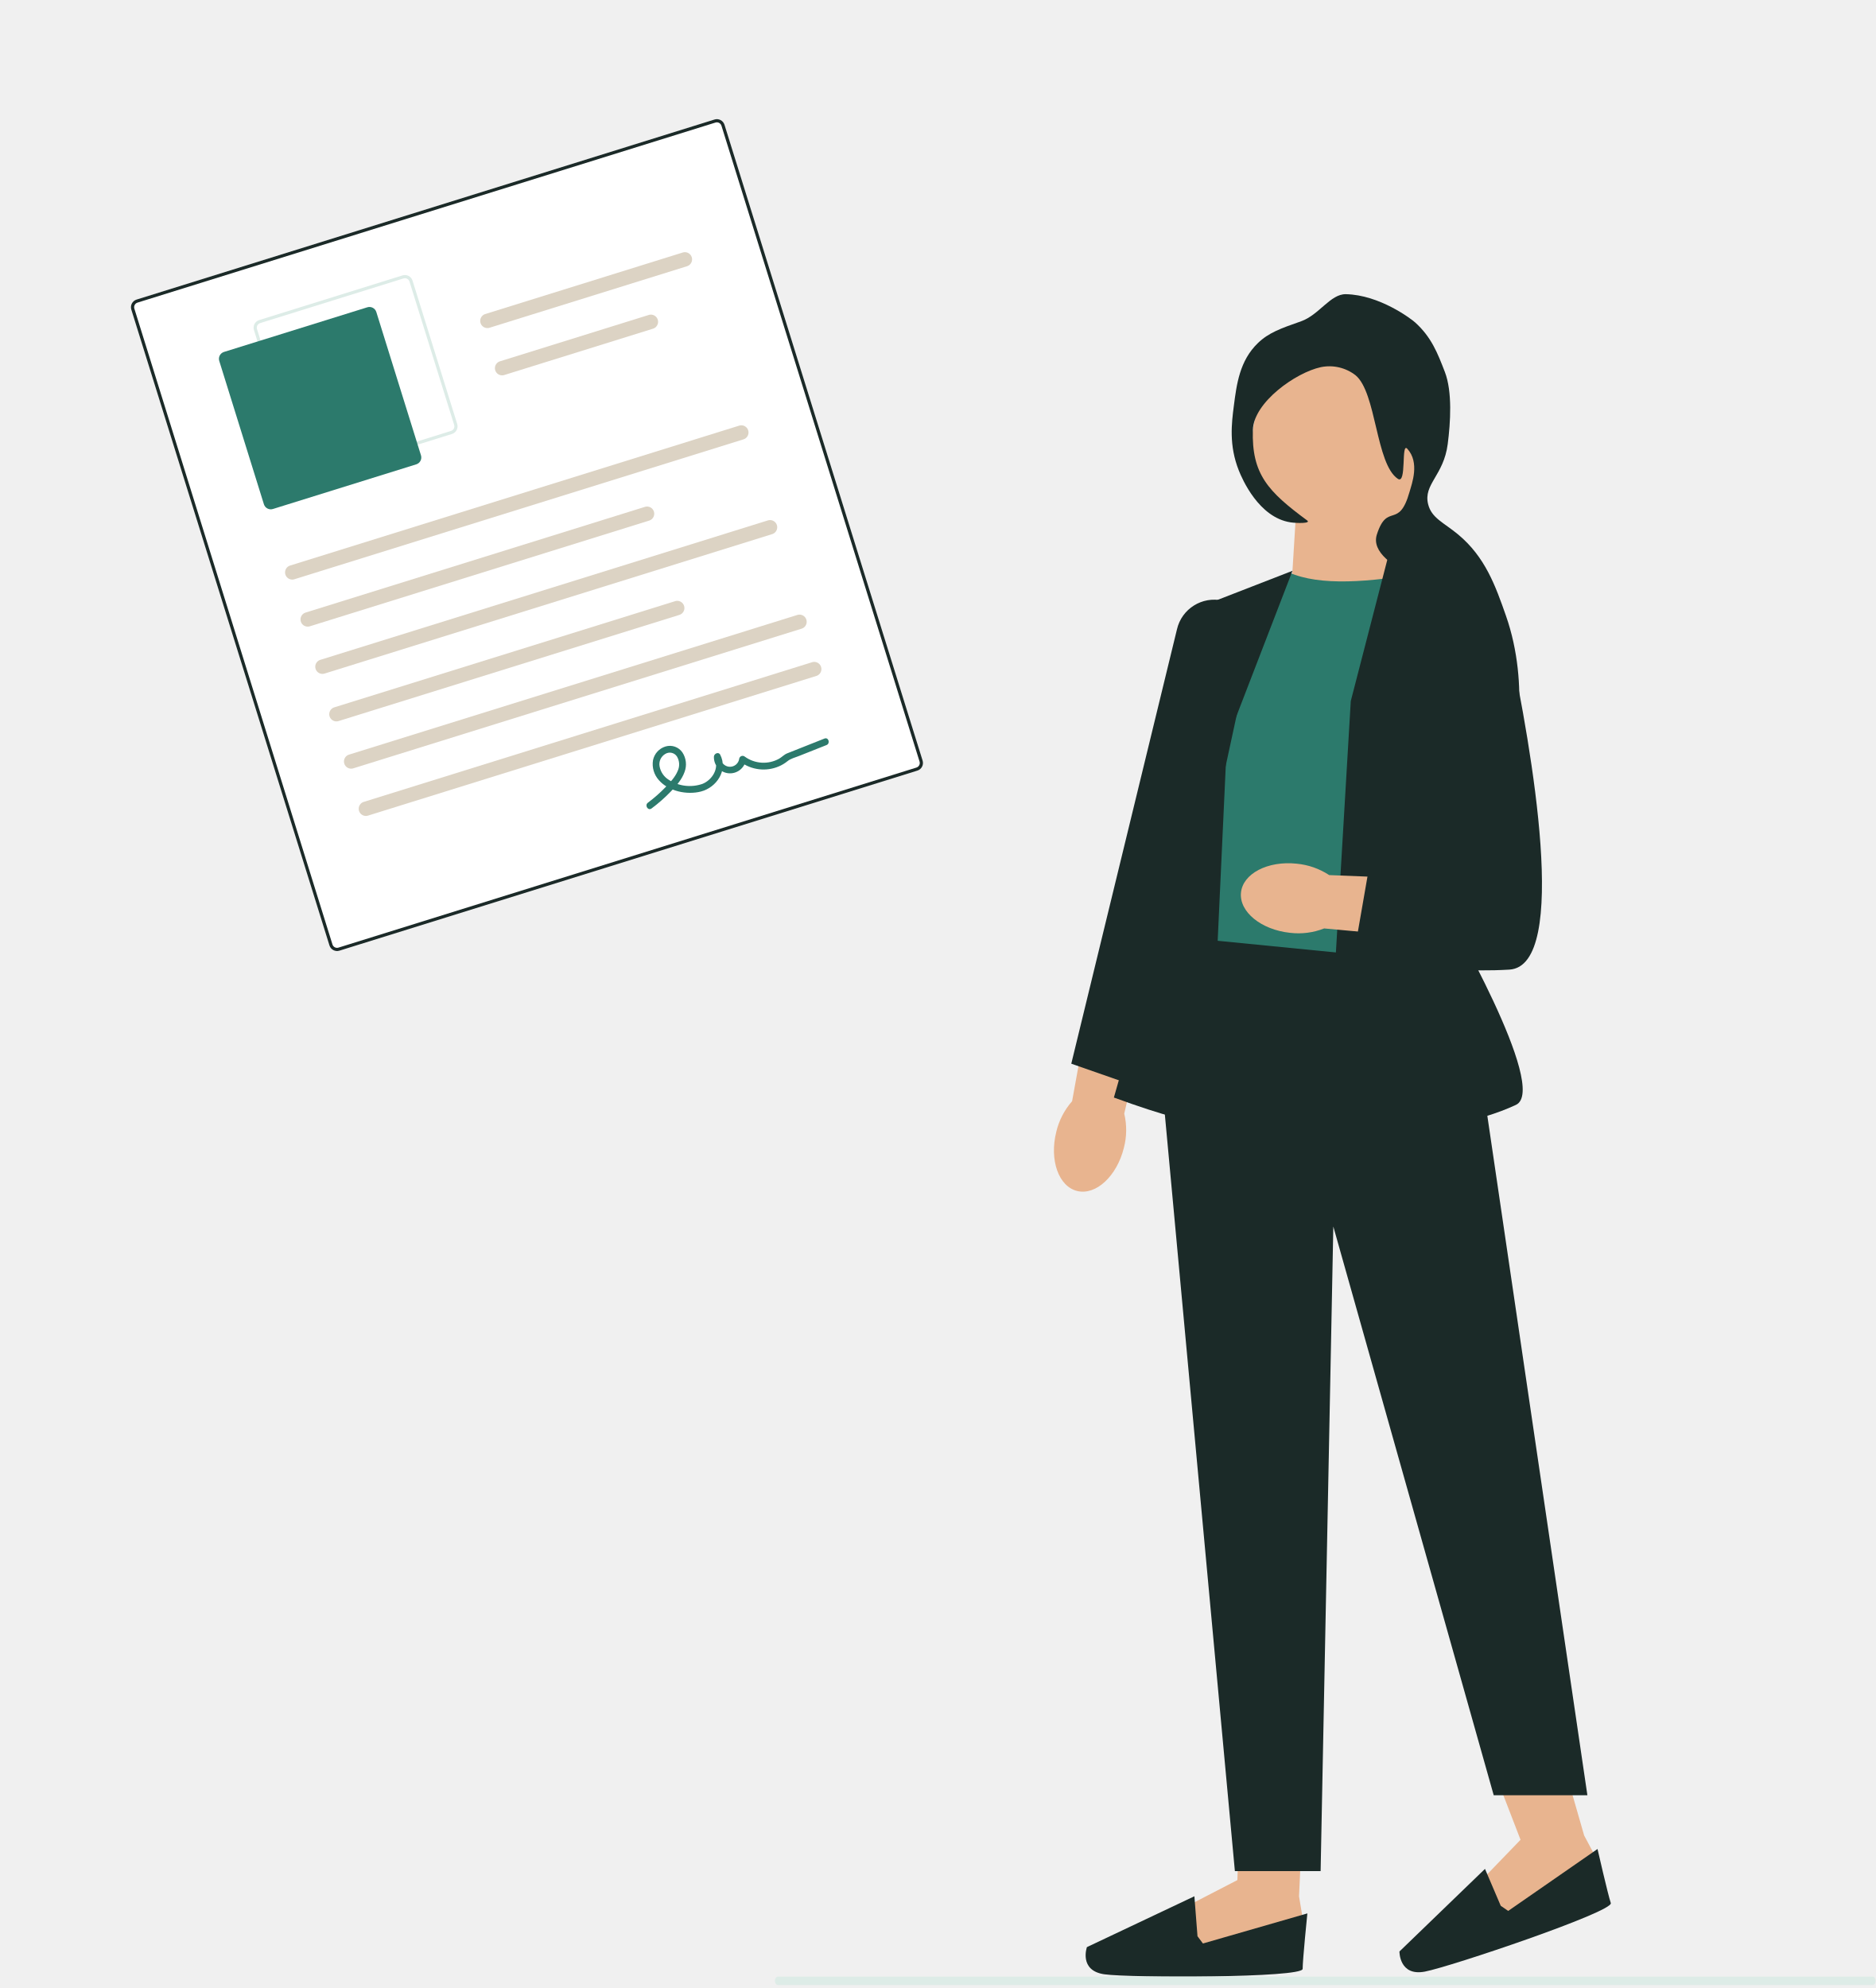
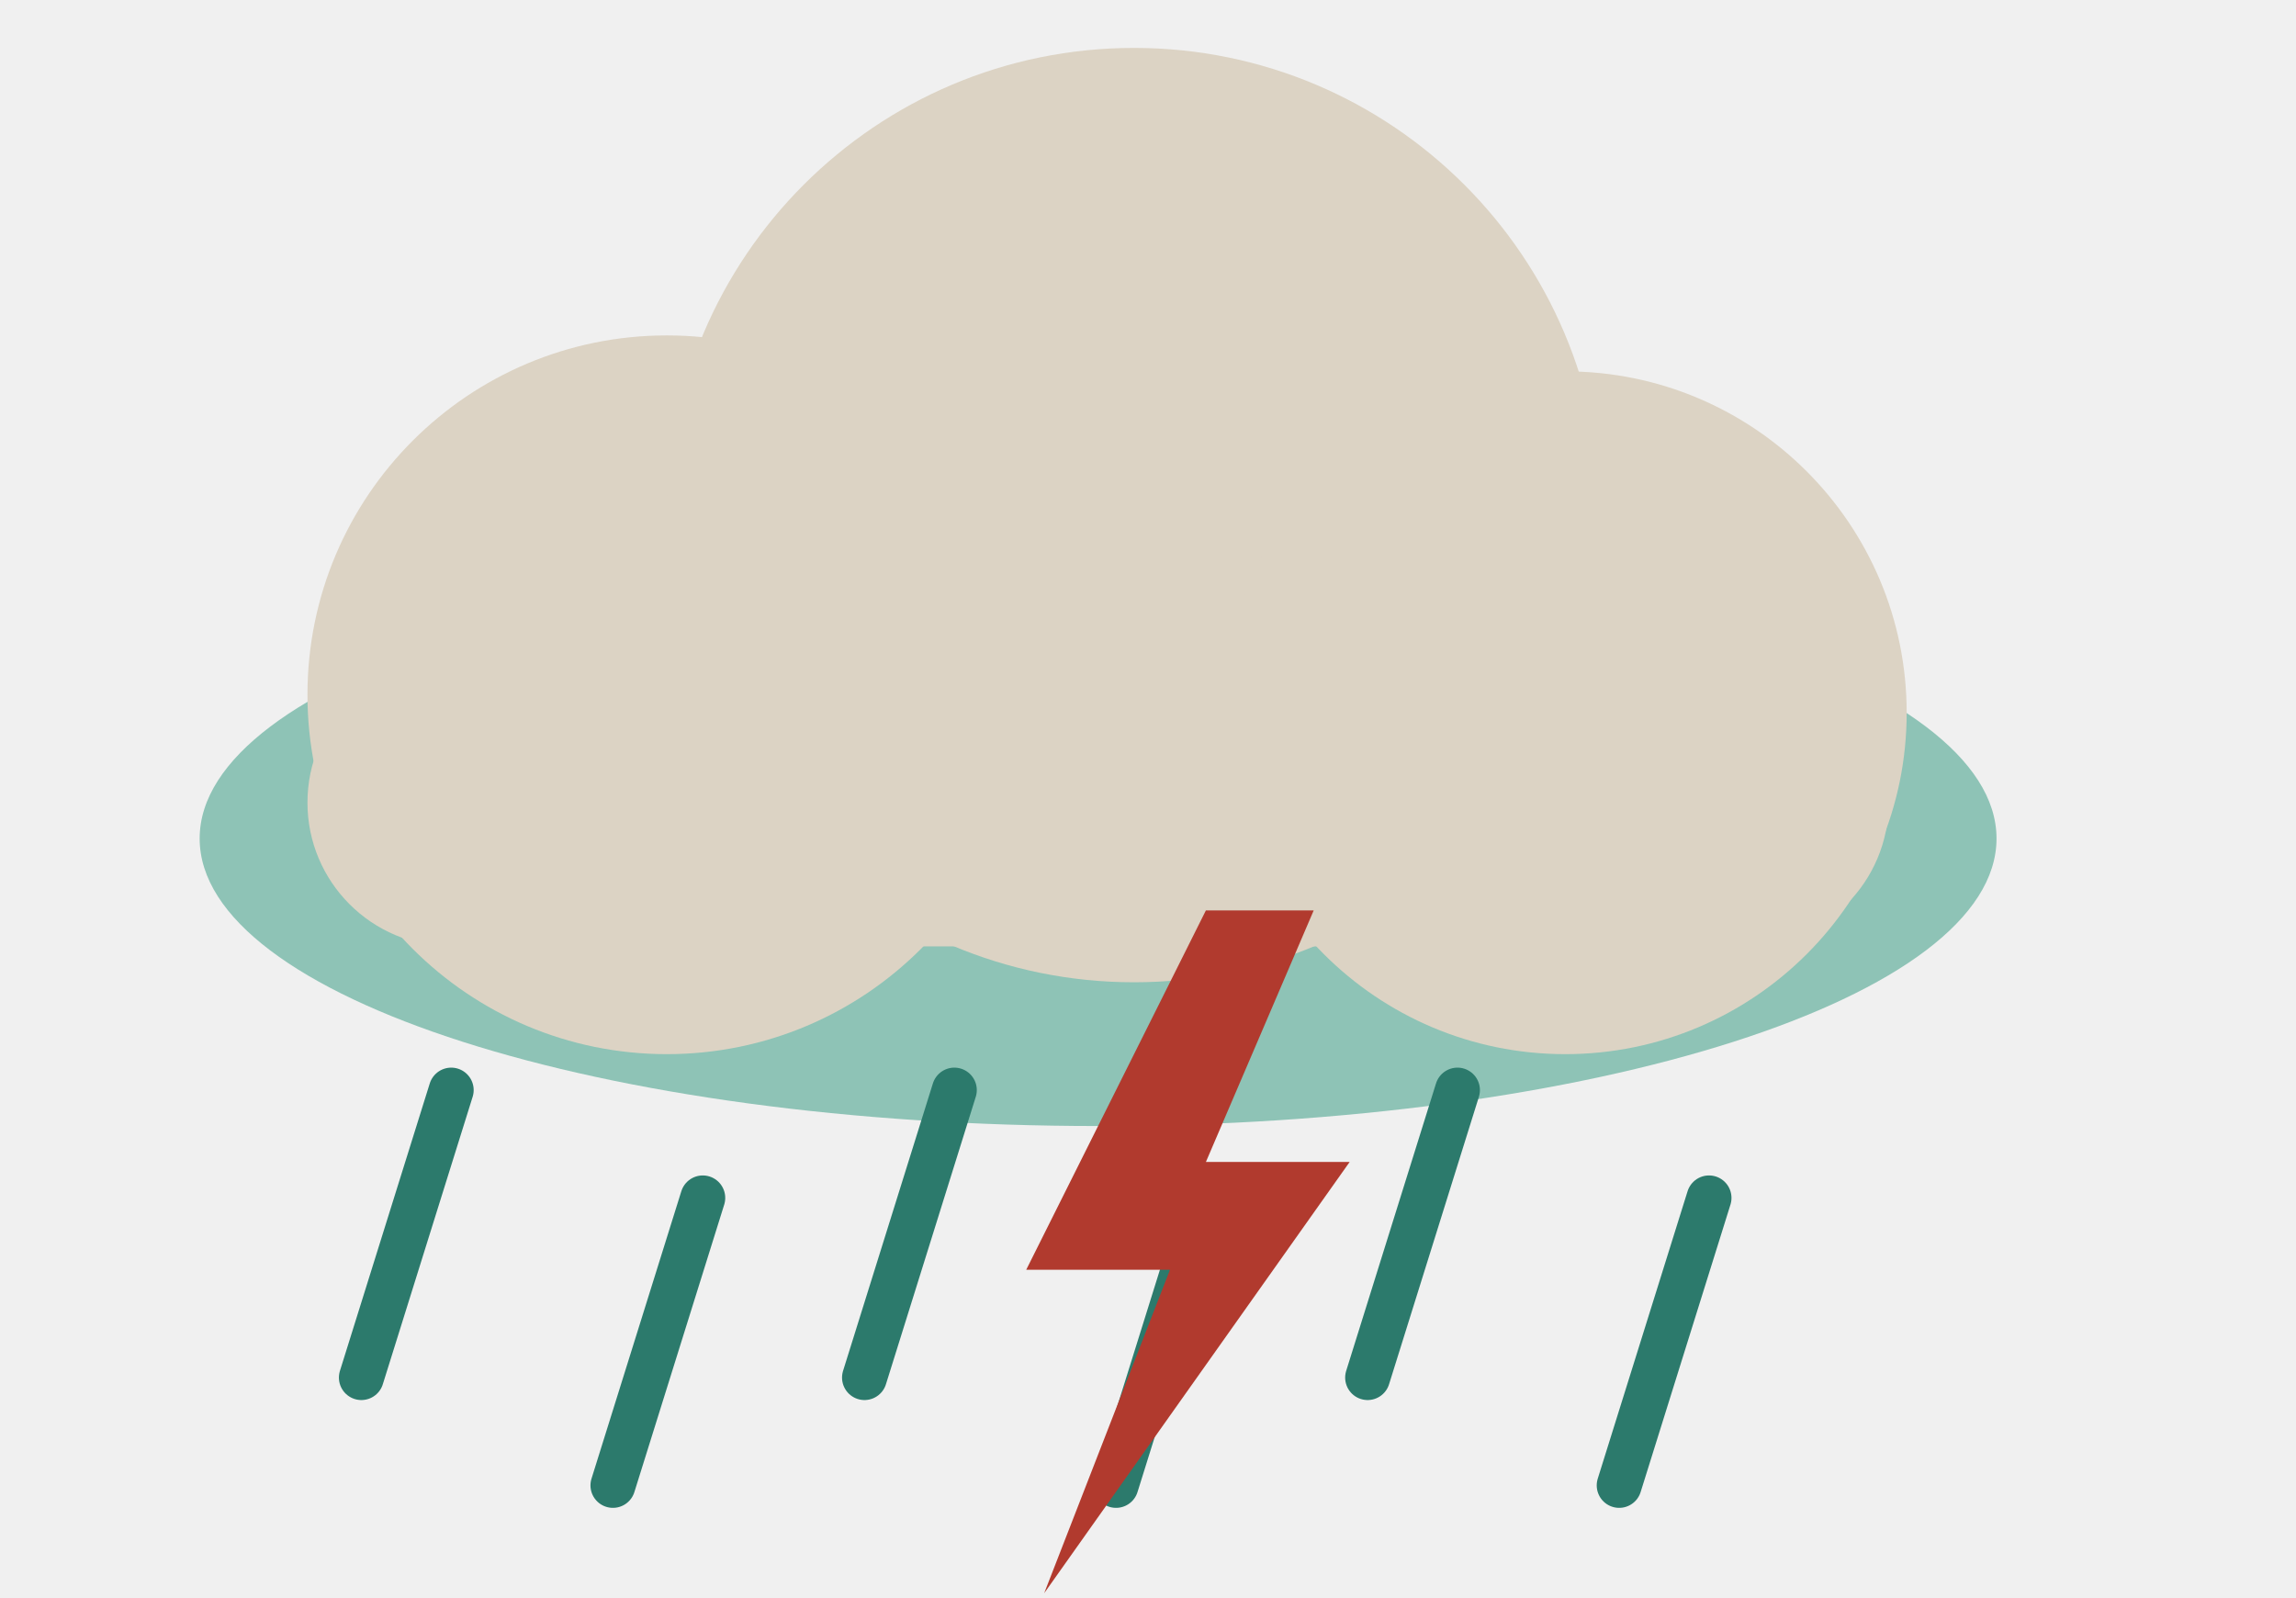
- <svg xmlns="http://www.w3.org/2000/svg" viewBox="130 354 450 477" width="450" height="477">
-   <svg x="130" y="354" width="450" height="476.3" viewBox="0 0 755.925 800.102">
-     <g transform="translate(-664.763 -175.589)">
-       <path d="M341.9,316.348c-2.839,11.375.958,22.047,8.48,23.838s15.918-5.978,18.755-17.357a28.294,28.294,0,0,0,.157-13.848l11.395-48.341L357,255.81l-8.719,48.173a28.7,28.7,0,0,0-6.385,12.373Z" transform="translate(748.574 315.456)" fill="#E8B48F" />
-       <g transform="translate(1102.311 908.251)">
-         <path d="M332.583,566.9l-1.459,31.687,1.462,8.768-5.115,10.229-40.187,4.384-2.193-18.991,21.19-10.96.616-17.9Z" transform="translate(-245.123 -566.9)" fill="#E8B48F" />
-         <path d="M328.422,612.228l2.193,2.922L372.7,603.022s-1.9,18.7-1.9,22.358-69.413,3.653-79.858,2.193-7.091-10.96-7.091-10.96l43.316-20.5,1.255,16.114Z" transform="translate(-283.339 -564.471)" fill="#1B2A28" />
-       </g>
-       <g transform="translate(1228.785 884.921)">
-         <path d="M209.935,545.365l8.758,30.487,4.191,7.834-1.573,11.329-36.669,17.014-8.156-17.3,16.567-17.16-10.392-26.949Z" transform="translate(-144.25 -545.365)" fill="#E8B48F" />
-         <path d="M211.249,601.417l3.013,2.068,35.991-24.959s4.187,18.328,5.356,21.79-64.6,25.676-74.958,27.634-10.225-8.114-10.225-8.114L204.9,586.546Z" transform="translate(-170.426 -542.606)" fill="#1B2A28" />
-       </g>
-       <path d="M247.7,84.393l-1.535,24.92,46.533,2.361-14.41-32.833Z" transform="translate(939.234 300.725)" fill="#E8B48F" />
-       <path d="M272.631,103.531c12.472,5.564,32.422,4.041,55.03,0L331.2,260.165s-70.722,14.219-95.038-12.016l12.8-127.978,23.676-16.638h0Z" transform="translate(911.586 302.779)" fill="#2C7A6C" />
-       <path d="M201.547,240.579l99.848,9.868L350.66,585H312.908L248.26,355.76l-5.119,259.8H208.585L179.15,297.53Z" transform="translate(953.874 314.187)" fill="#1B2A28" />
-       <path d="M229.379,94.672l33.546,19.855A32.3,32.3,0,0,1,277.473,151.4l-25.926,88.551s42.218,72.531,28.5,78.929c-30.828,14.379-76.828,10.878-76.828,10.878L213.5,156.1,229.38,94.669h0Z" transform="translate(995.673 302.042)" fill="#1B2A28" />
-       <path d="M360.855,102.924,322.925,117.66l-8.959,109.422-25.089,88.15c42.493,15.511,38.525,8.283,38.525,8.283l7.038-152.1,26.414-68.484h0Z" transform="translate(824.818 302.73)" fill="#1B2A28" />
-       <path d="M337.5,312.516l.13-.6L376.4,132.586a15.418,15.418,0,1,0-30.053-6.906L303.76,300.738,337.5,312.514Z" transform="translate(792.766 303.58)" fill="#1B2A28" />
-       <ellipse cx="37.752" cy="37.752" rx="37.752" ry="37.752" transform="translate(1169.378 316.234)" fill="#E8B48F" />
-       <path d="M232.47,10.913c-8.316,2.922-13.074,4.6-17.433,8.794-7.362,7.093-8.578,16.571-9.706,25.379-.883,6.89-2.026,15.8,2.014,25.976,1.377,3.473,8.057,18.948,20.84,20.9,2.511.384,8.405.485,6.706-.77-15.724-11.608-22.434-18.616-21.885-36.506.342-11.117,17.328-23.119,27.414-25.276a17.177,17.177,0,0,1,13.956,3.252c8.477,6.959,8.116,35.737,17.055,41.752,3.676,2.475,1.227-14.941,3.817-12.117,5.11,5.572,1.833,14.1.914,17.355-4.357,15.416-8.92,4.016-13.17,17.18-4.594,14.212,35.7,23.781,37.068,26.955,2.385,5.52-31.685,31.713-22.333,36.256,11.87,5.768,21.227-1.744,26.745,4.7,3.085,3.6,1.416,7.412,6.988,18.61,1.819,3.656,2.734,5.483,3.534,5.418,3.81-.306,9.979-30.8,0-59.207-4.187-11.92-8.289-23.6-19.279-32.73-5.814-4.828-10.688-6.565-12.077-12.2-1.983-8.057,6.25-11.493,7.9-24.2,1.128-8.691,1.921-21.122-1.151-29.09-2.9-7.525-5.414-14.055-12-19.977C276.8,9.941,264.04.272,250.5,0c-6.231-.125-10.811,8.371-18.035,10.91h0Z" transform="translate(956.7 294.161)" fill="#1B2A28" />
-       <path d="M252.524,211.909c-11.654-1.227-21.7,4.02-22.426,11.719s8.136,14.93,19.8,16.156a28.3,28.3,0,0,0,13.734-1.768l49.461,4.551,1.485-24.126-48.917-1.925a28.7,28.7,0,0,0-13.137-4.6Z" transform="translate(934.812 311.786)" fill="#E8B48F" />
-       <path d="M233.273,114.07h0a22.975,22.975,0,0,1,25.694,18.017c8.681,41.279,24.261,129.21-.209,130.677-31.995,1.919-62.709-5.755-62.709-5.755l7.679-44.152,24.956-2.56-14.675-68.662a22.982,22.982,0,0,1,19.263-27.566Z" transform="translate(1014.325 303.637)" fill="#1B2A28" />
-       <g transform="translate(746.037 175.589) rotate(13)">
-         <path d="M350.934,237.754,140.3,360.864a3.222,3.222,0,0,1-4.4-1.155L.439,127.952a3.222,3.222,0,0,1,1.155-4.4L212.232.439a3.222,3.222,0,0,1,4.4,1.155L352.088,233.351A3.222,3.222,0,0,1,350.934,237.754Z" transform="translate(0.001 0)" fill="#FFFFFF" />
-         <path d="M350.934,237.754,140.3,360.864a3.222,3.222,0,0,1-4.4-1.155L.439,127.952a3.222,3.222,0,0,1,1.155-4.4L212.232.439a3.222,3.222,0,0,1,4.4,1.155L352.088,233.351A3.222,3.222,0,0,1,350.934,237.754ZM2.243,124.661a1.933,1.933,0,0,0-.693,2.642L137,359.06a1.933,1.933,0,0,0,2.642.693l210.638-123.11a1.933,1.933,0,0,0,.693-2.642L215.523,2.243a1.933,1.933,0,0,0-2.642-.693Z" transform="translate(0.001 0)" fill="#1B2A28" />
-         <path d="M87.619,58.239,35.376,88.773a3.222,3.222,0,0,1-4.4-1.155L.439,35.376a3.222,3.222,0,0,1,1.155-4.4L53.836.439a3.222,3.222,0,0,1,4.4,1.155L88.773,53.836A3.222,3.222,0,0,1,87.619,58.239ZM2.243,32.085a1.933,1.933,0,0,0-.693,2.642L32.085,86.969a1.933,1.933,0,0,0,2.642.693L86.969,57.128a1.933,1.933,0,0,0,.693-2.642L57.128,2.243a1.933,1.933,0,0,0-2.642-.693Z" transform="translate(50.024 89.501)" fill="#DDECE7" />
-         <path d="M87.134,57.64,34.892,88.174a2.9,2.9,0,0,1-3.963-1.039L.4,34.892a2.9,2.9,0,0,1,1.039-3.963L53.677.4A2.9,2.9,0,0,1,57.64,1.434L88.174,53.677a2.9,2.9,0,0,1-1.039,3.963Z" transform="translate(39.239 105.263)" fill="#2C7A6C" />
-         <path d="M167.756,5.4,4.359,100.9a2.9,2.9,0,1,1-2.923-5L164.833.4a2.9,2.9,0,1,1,2.923,5Z" transform="translate(84.714 118.104)" fill="#DCD3C4" />
-         <path d="M128.3,5.4,4.359,77.835a2.9,2.9,0,0,1-2.924-5L125.373.4a2.9,2.9,0,0,1,2.924,5Z" transform="translate(94.781 158.396)" fill="#DCD3C4" />
-         <path d="M76.609,5.4,4.359,47.626a2.9,2.9,0,0,1-2.923-5L73.686.4a2.9,2.9,0,0,1,2.923,5Z" transform="translate(138.273 55.07)" fill="#DCD3C4" />
-         <path d="M58.578,5.4,4.359,37.087a2.9,2.9,0,0,1-2.924-5L55.655.4a2.9,2.9,0,1,1,2.923,5Z" transform="translate(148.343 82.838)" fill="#DCD3C4" />
-         <path d="M167.756,5.4,4.359,100.9a2.9,2.9,0,0,1-2.923-5L164.833.4a2.9,2.9,0,0,1,2.923,5Z" transform="translate(104.851 152.561)" fill="#DCD3C4" />
-         <path d="M128.3,5.4,4.359,77.835a2.9,2.9,0,1,1-2.923-5L125.373.4a2.9,2.9,0,1,1,2.924,5Z" transform="translate(114.921 192.853)" fill="#DCD3C4" />
-         <path d="M167.756,5.4,4.359,100.9a2.9,2.9,0,1,1-2.923-5L164.833.4a2.9,2.9,0,0,1,2.923,5Z" transform="translate(124.991 187.019)" fill="#DCD3C4" />
-         <path d="M167.756,5.4,4.359,100.9a2.9,2.9,0,1,1-2.923-5L164.833.4a2.9,2.9,0,0,1,2.923,5Z" transform="translate(135.062 204.248)" fill="#DCD3C4" />
-         <path d="M3.807,43.376a63.111,63.111,0,0,0,6.109-8.544c1.61-2.718,3.19-5.624,3.545-8.811a8.7,8.7,0,0,0-2.606-7.438,6.124,6.124,0,0,0-7.185-.817A7.306,7.306,0,0,0,0,24.291,9.653,9.653,0,0,0,4.126,31.6c4.83,3.5,12.372,3.316,17.52.654,5.8-3,8.794-10.846,4.239-16.218-.948-1.117-2.524.131-2.287,1.337a6.5,6.5,0,0,0,12.871-1.591l-2.048,1.2a15.635,15.635,0,0,0,15.552-1.668,14.5,14.5,0,0,0,2.91-2.813c1-1.308,2.686-2.153,4.049-3.095l9.825-6.789c1.445-1,.071-3.378-1.386-2.372l-8.9,6.148C54.991,7.416,53.5,8.428,52.024,9.466c-1.054.742-1.7,1.939-2.66,2.82a12.877,12.877,0,0,1-13.6,2.3,1.39,1.39,0,0,0-2.048,1.2,3.76,3.76,0,1,1-7.468.885L23.966,18c2.939,3.465.982,8.78-2.4,11.105A15.588,15.588,0,0,1,7.914,30.544a8.053,8.053,0,0,1-4.741-4.35A4.8,4.8,0,0,1,4.263,20.7a3.443,3.443,0,0,1,4.787-.051,6.159,6.159,0,0,1,1.632,5.556c-.44,2.752-1.962,5.29-3.377,7.64a58.692,58.692,0,0,1-5.465,7.61c-1.133,1.341.822,3.273,1.967,1.918Z" transform="translate(246.172 233.341)" fill="#2C7A6C" />
-       </g>
-       <path d="M1003.112,766.833H562.033c-.695,0-1.258-.767-1.258-1.713s.563-1.713,1.258-1.713h441.079c.695,0,1.258.767,1.258,1.713s-.563,1.713-1.258,1.713Z" transform="translate(416.318 208.858)" fill="#DDECE7" />
-     </g>
-   </svg>
+ <svg xmlns="http://www.w3.org/2000/svg" viewBox="330 296 230 160" width="230" height="160">
+   <ellipse cx="440" cy="380" rx="90" ry="28.8" fill="#8EC3B6" />
+   <circle cx="396.8" cy="365.6" r="36" fill="#DCD3C4" />
+   <circle cx="443.6" cy="347.6" r="46.8" fill="#DCD3C4" />
+   <circle cx="486.8" cy="367.4" r="34.2" fill="#DCD3C4" />
+   <rect x="360.8" y="362" width="158.4" height="28.8" rx="14.4" fill="#DCD3C4" />
+   <path d="M375.2 405.2 l-9 28.8" stroke="#2C7A6C" stroke-width="4.5" stroke-linecap="round" />
+   <path d="M400.4 416 l-9 28.8" stroke="#2C7A6C" stroke-width="4.5" stroke-linecap="round" />
+   <path d="M425.6 405.2 l-9 28.8" stroke="#2C7A6C" stroke-width="4.5" stroke-linecap="round" />
+   <path d="M450.8 416 l-9 28.8" stroke="#2C7A6C" stroke-width="4.5" stroke-linecap="round" />
+   <path d="M476 405.2 l-9 28.8" stroke="#2C7A6C" stroke-width="4.5" stroke-linecap="round" />
+   <path d="M501.2 416 l-9 28.8" stroke="#2C7A6C" stroke-width="4.5" stroke-linecap="round" />
+   <path d="M450.8 387.2 l-18 36 h14.4 l-12.6 32.4 l30.6 -43.2 h-14.4 l10.8 -25.2 Z" fill="#B13A2E" />
</svg>
